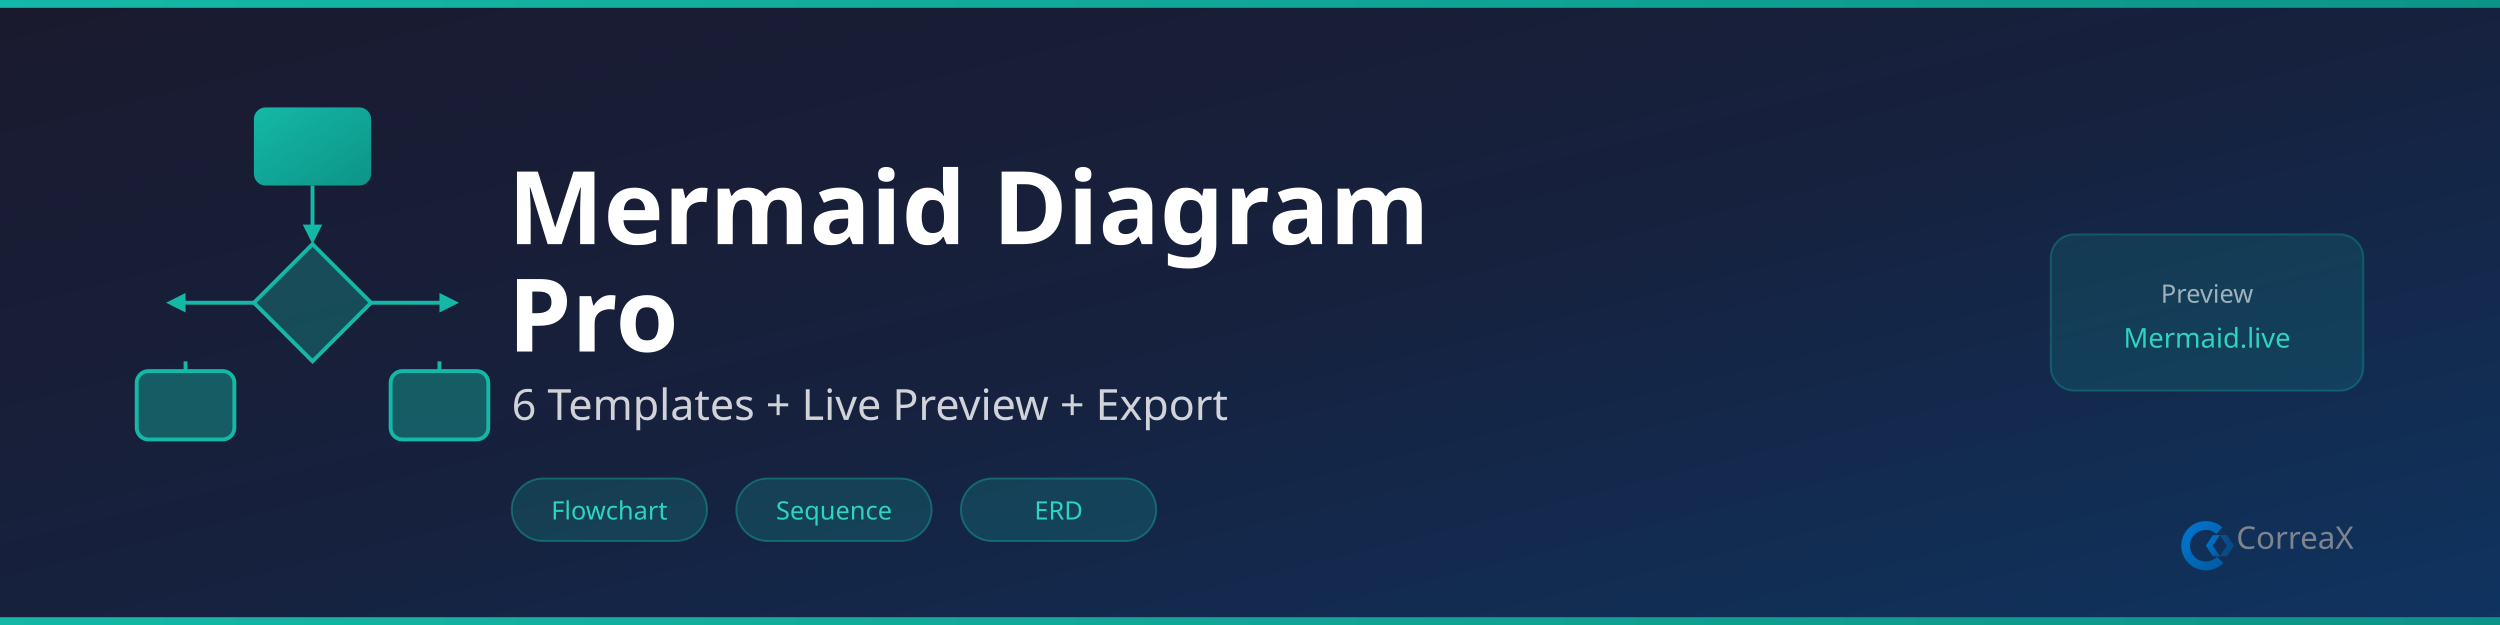
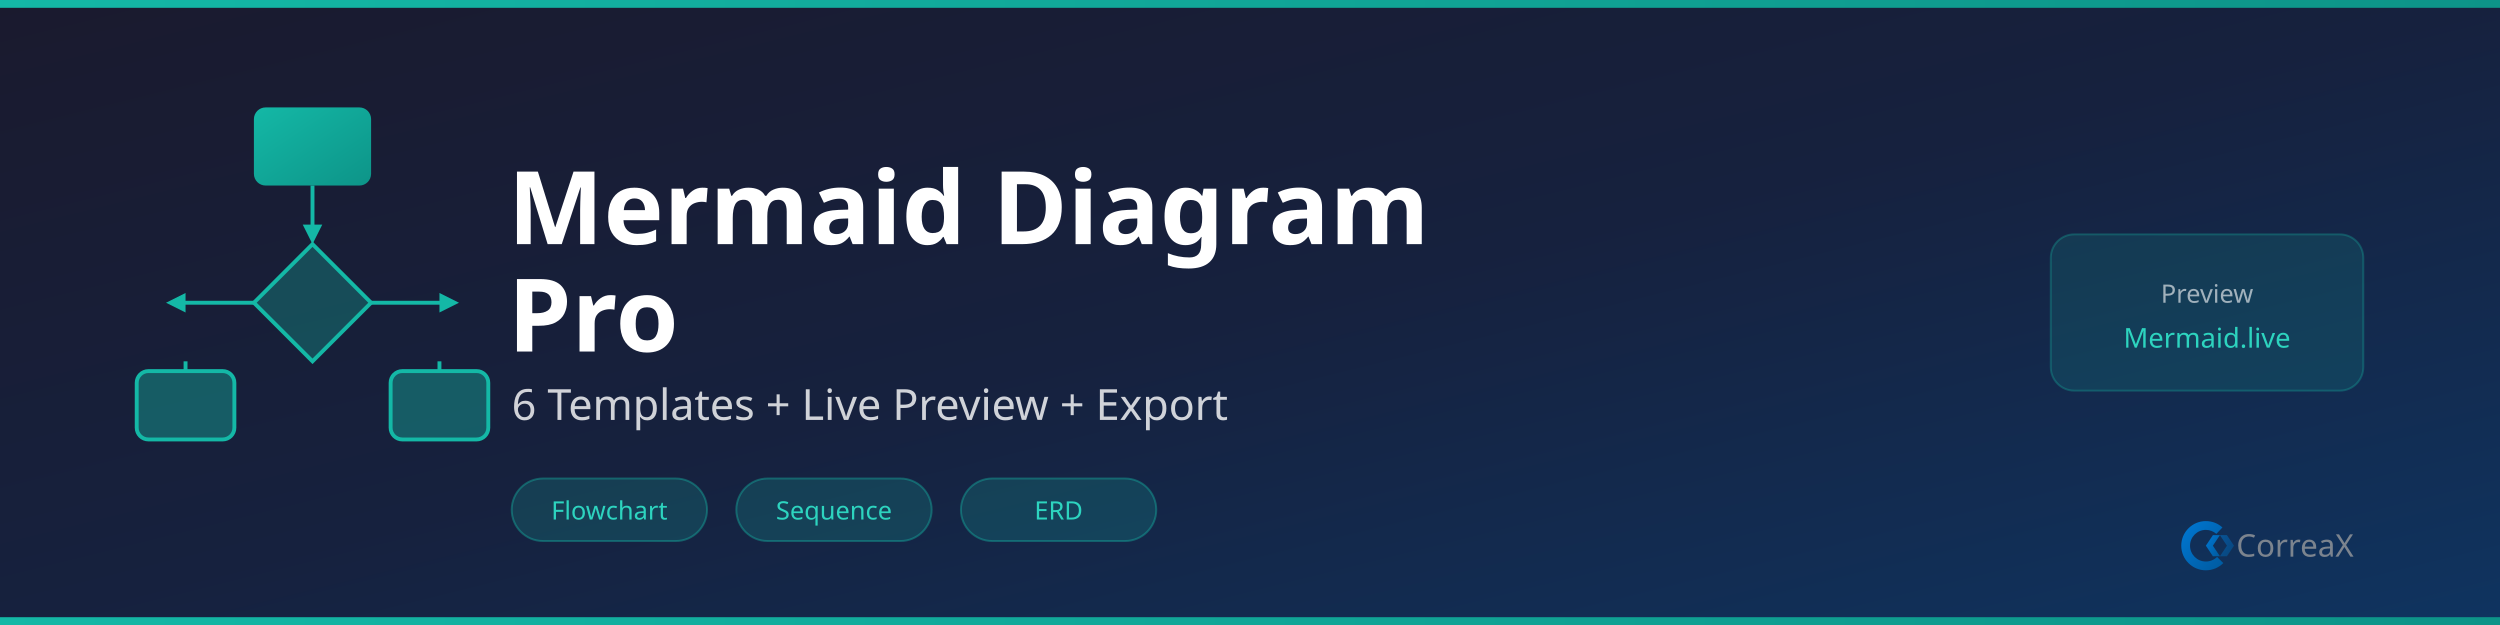
<svg xmlns="http://www.w3.org/2000/svg" viewBox="0 0 1280 320">
  <defs>
    <linearGradient id="bgGrad" x1="0%" y1="0%" x2="100%" y2="100%">
      <stop offset="0%" stop-color="#1a1a2e" />
      <stop offset="50%" stop-color="#16213e" />
      <stop offset="100%" stop-color="#0f3460" />
    </linearGradient>
    <linearGradient id="accentGrad" x1="0%" y1="0%" x2="100%" y2="0%">
      <stop offset="0%" stop-color="#14b8a6" />
      <stop offset="100%" stop-color="#0d9488" />
    </linearGradient>
    <linearGradient id="nodeGrad" x1="0%" y1="0%" x2="100%" y2="100%">
      <stop offset="0%" stop-color="#14b8a6" />
      <stop offset="100%" stop-color="#0d9488" />
    </linearGradient>
    <linearGradient id="cxGrad" x1="0%" y1="0%" x2="100%" y2="100%">
      <stop offset="0%" stop-color="#0078d4" />
      <stop offset="100%" stop-color="#005a9e" />
    </linearGradient>
  </defs>
  <rect width="1280" height="320" fill="url(#bgGrad)" />
  <rect x="0" y="0" width="1280" height="4" fill="url(#accentGrad)" />
  <rect x="0" y="316" width="1280" height="4" fill="url(#accentGrad)" />
  <g transform="translate(70, 55)">
    <rect x="60" y="0" width="60" height="40" rx="6" fill="url(#nodeGrad)" />
    <line x1="90" y1="40" x2="90" y2="65" stroke="#14b8a6" stroke-width="2" />
    <path d="M85 60 L90 70 L95 60" fill="#14b8a6" />
    <polygon points="90,70 120,100 90,130 60,100" fill="rgba(20,184,166,0.3)" stroke="#14b8a6" stroke-width="2" />
    <line x1="60" y1="100" x2="20" y2="100" stroke="#14b8a6" stroke-width="2" />
    <path d="M25 95 L15 100 L25 105" fill="#14b8a6" />
    <rect x="0" y="135" width="50" height="35" rx="6" fill="rgba(20,184,166,0.4)" stroke="#14b8a6" stroke-width="2" />
    <line x1="120" y1="100" x2="160" y2="100" stroke="#14b8a6" stroke-width="2" />
    <path d="M155 95 L165 100 L155 105" fill="#14b8a6" />
    <rect x="130" y="135" width="50" height="35" rx="6" fill="rgba(20,184,166,0.4)" stroke="#14b8a6" stroke-width="2" />
    <line x1="25" y1="130" x2="25" y2="135" stroke="#14b8a6" stroke-width="2" />
    <line x1="155" y1="130" x2="155" y2="135" stroke="#14b8a6" stroke-width="2" />
  </g>
  <text x="260" y="125" font-family="Segoe UI, system-ui, sans-serif" font-size="52" font-weight="700" fill="#ffffff">
    Mermaid Diagram
  </text>
  <text x="260" y="180" font-family="Segoe UI, system-ui, sans-serif" font-size="52" font-weight="700" fill="#ffffff">
    Pro
  </text>
  <text x="262" y="215" font-family="Segoe UI, system-ui, sans-serif" font-size="22" fill="rgba(255,255,255,0.8)">
    6 Templates + Live Preview + Export
  </text>
  <g transform="translate(262, 245)">
    <rect x="0" y="0" width="100" height="32" rx="16" fill="rgba(20,184,166,0.2)" stroke="rgba(20,184,166,0.4)" stroke-width="1" />
    <text x="50" y="21" text-anchor="middle" font-family="Segoe UI, system-ui, sans-serif" font-size="13" fill="#2dd4bf">Flowchart</text>
    <rect x="115" y="0" width="100" height="32" rx="16" fill="rgba(20,184,166,0.2)" stroke="rgba(20,184,166,0.4)" stroke-width="1" />
    <text x="165" y="21" text-anchor="middle" font-family="Segoe UI, system-ui, sans-serif" font-size="13" fill="#2dd4bf">Sequence</text>
    <rect x="230" y="0" width="100" height="32" rx="16" fill="rgba(20,184,166,0.2)" stroke="rgba(20,184,166,0.4)" stroke-width="1" />
    <text x="280" y="21" text-anchor="middle" font-family="Segoe UI, system-ui, sans-serif" font-size="13" fill="#2dd4bf">ERD</text>
  </g>
  <g transform="translate(1050, 120)">
    <rect x="0" y="0" width="160" height="80" rx="12" fill="rgba(20,184,166,0.15)" stroke="rgba(20,184,166,0.3)" stroke-width="1" />
    <text x="80" y="35" text-anchor="middle" font-family="Segoe UI, system-ui, sans-serif" font-size="13" fill="rgba(255,255,255,0.6)">Preview</text>
    <text x="80" y="58" text-anchor="middle" font-family="Segoe UI, system-ui, sans-serif" font-size="14" fill="#2dd4bf">Mermaid.live</text>
  </g>
  <g transform="translate(1115, 265)">
    <g transform="scale(0.9)">
      <path d="M16 2C8.268 2 2 8.268 2 16s6.268 14 14 14c3.866 0 7.389-1.568 9.928-4.1l-3.535-3.536A9.002 9.002 0 0116 25c-4.97 0-9-4.03-9-9s4.03-9 9-9c2.29 0 4.38.857 5.971 2.268l3.464-3.639C22.993 3.352 19.66 2 16 2z" fill="url(#cxGrad)" />
      <path d="M20 10l-4 6 4 6h4l-4-6 4-6h-4z" fill="url(#cxGrad)" />
      <path d="M24 10l4 6-4 6h4l4-6-4-6h-4z" fill="url(#cxGrad)" opacity="0.5" />
    </g>
-     <text x="30" y="16" font-family="Segoe UI, system-ui, sans-serif" font-size="16" fill="rgba(160,160,160,0.75)">CorreaX</text>
+     <text x="30" y="20" font-family="Segoe UI, system-ui, sans-serif" font-size="16" fill="rgba(160,160,160,0.75)">CorreaX</text>
  </g>
</svg>
